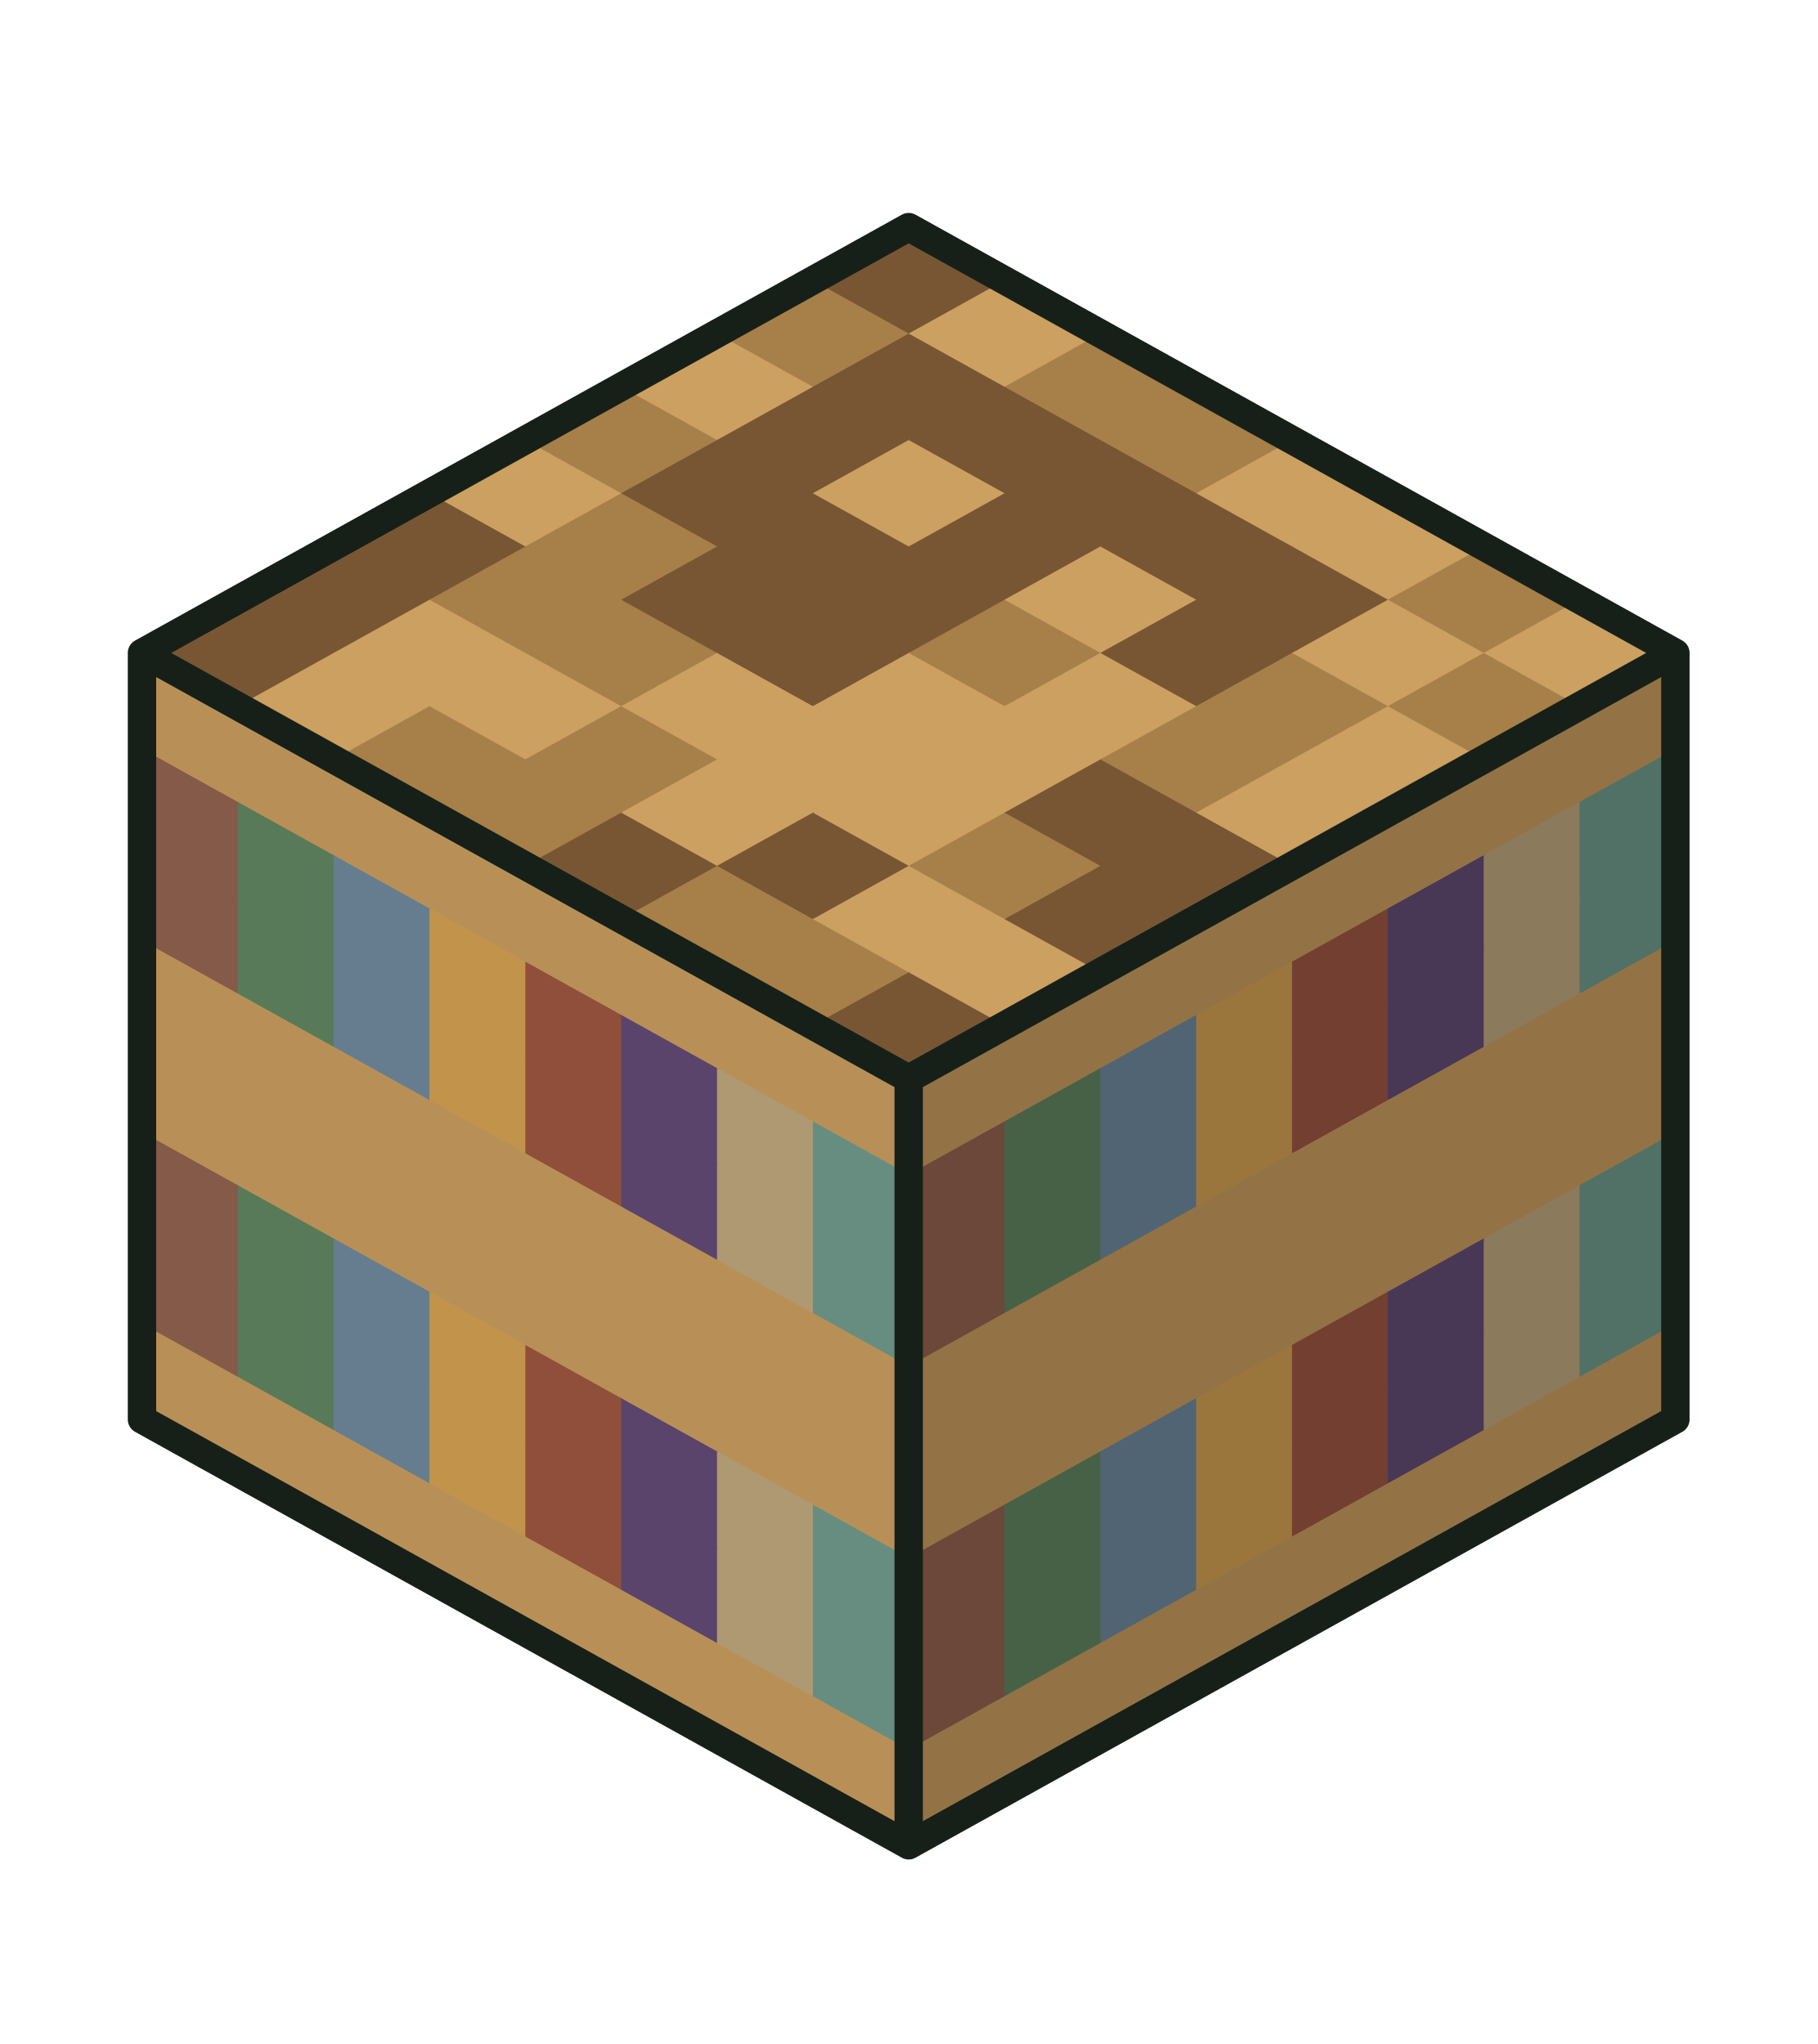
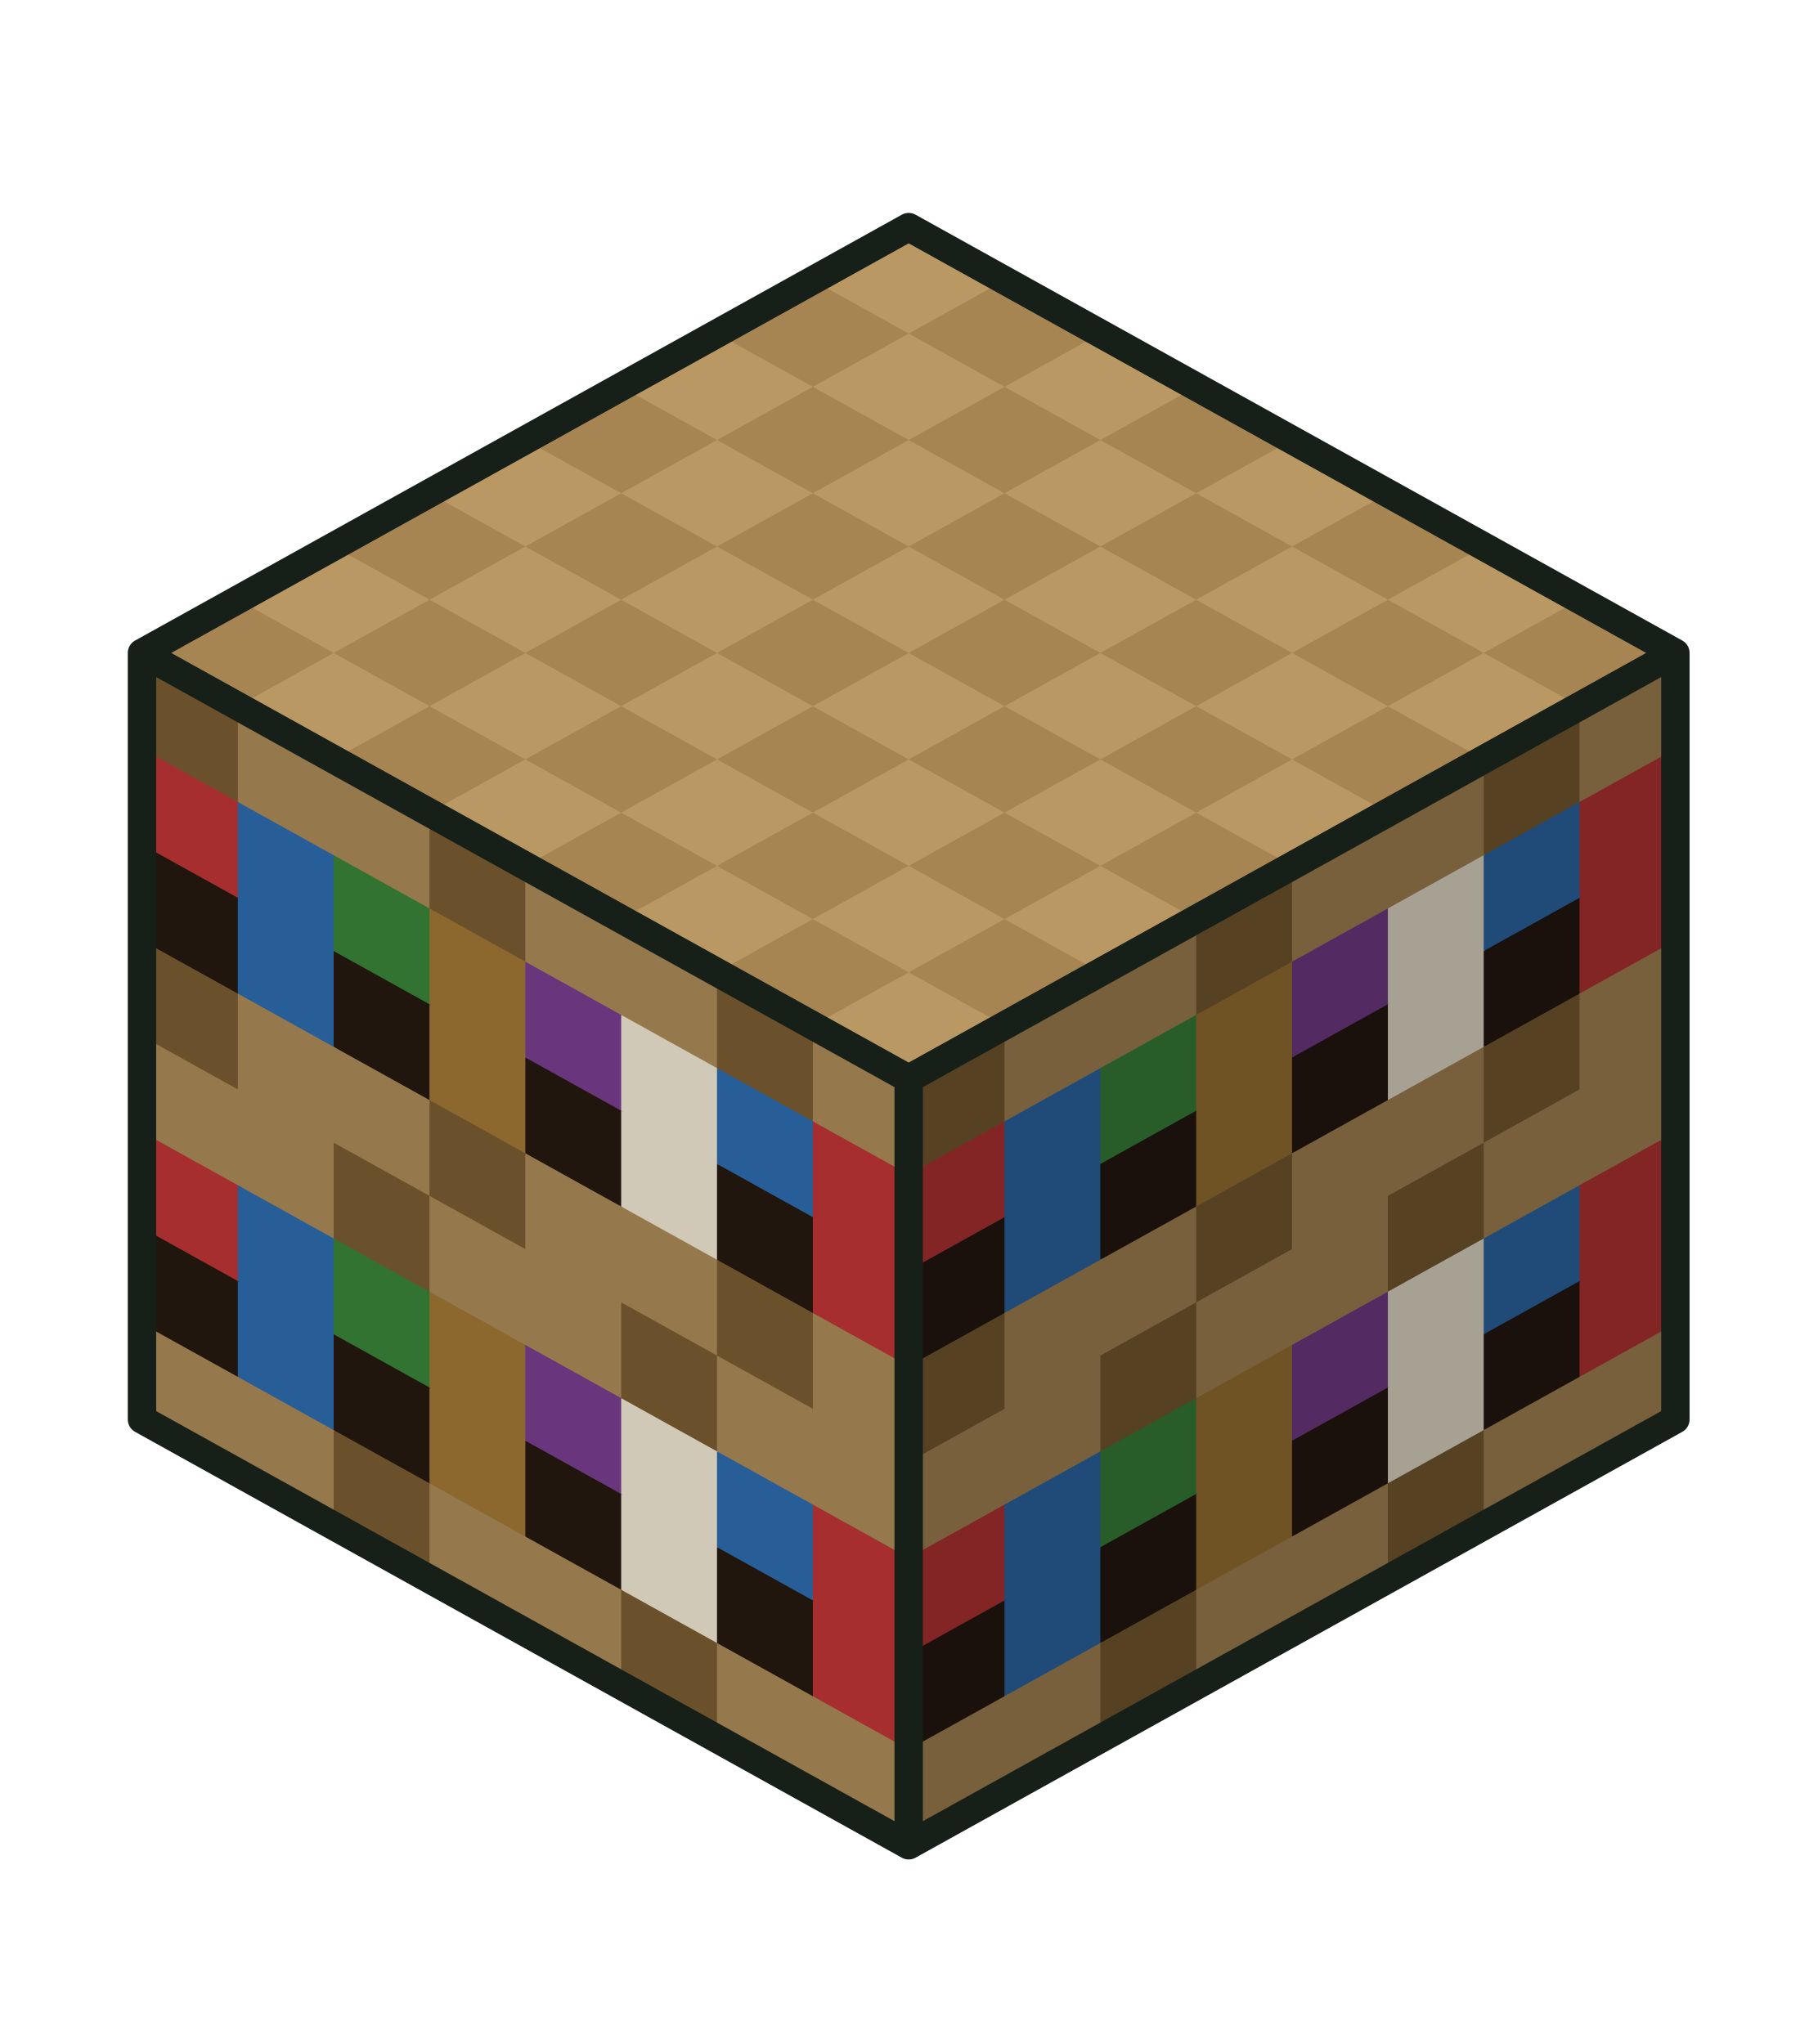
<svg xmlns="http://www.w3.org/2000/svg" viewBox="0 0 128 144" role="img">
  <g transform="matrix(6.75 -3.75 6.75 3.75 10 46)">
-     <rect x="0" y="0" width="1.015" height="1.015" fill="#785634" />
-     <rect x="1" y="0" width="1.015" height="1.015" fill="#785634" />
-     <rect x="2" y="0" width="1.015" height="1.015" fill="#785634" />
-     <rect x="3" y="0" width="1.015" height="1.015" fill="#cca061" />
-     <rect x="4" y="0" width="1.015" height="1.015" fill="#a77f49" />
-     <rect x="5" y="0" width="1.015" height="1.015" fill="#cca061" />
-     <rect x="6" y="0" width="1.015" height="1.015" fill="#a77f49" />
-     <rect x="7" y="0" width="1.015" height="1.015" fill="#785634" />
-     <rect x="0" y="1" width="1.015" height="1.015" fill="#cca061" />
-     <rect x="1" y="1" width="1.015" height="1.015" fill="#cca061" />
-     <rect x="2" y="1" width="1.015" height="1.015" fill="#a77f49" />
-     <rect x="3" y="1" width="1.015" height="1.015" fill="#a77f49" />
-     <rect x="4" y="1" width="1.015" height="1.015" fill="#785634" />
-     <rect x="5" y="1" width="1.015" height="1.015" fill="#785634" />
-     <rect x="6" y="1" width="1.015" height="1.015" fill="#785634" />
-     <rect x="7" y="1" width="1.015" height="1.015" fill="#cca061" />
-     <rect x="0" y="2" width="1.015" height="1.015" fill="#a77f49" />
-     <rect x="1" y="2" width="1.015" height="1.015" fill="#cca061" />
-     <rect x="2" y="2" width="1.015" height="1.015" fill="#a77f49" />
-     <rect x="3" y="2" width="1.015" height="1.015" fill="#785634" />
-     <rect x="4" y="2" width="1.015" height="1.015" fill="#785634" />
-     <rect x="5" y="2" width="1.015" height="1.015" fill="#cca061" />
-     <rect x="6" y="2" width="1.015" height="1.015" fill="#785634" />
-     <rect x="7" y="2" width="1.015" height="1.015" fill="#a77f49" />
-     <rect x="0" y="3" width="1.015" height="1.015" fill="#a77f49" />
-     <rect x="1" y="3" width="1.015" height="1.015" fill="#a77f49" />
-     <rect x="2" y="3" width="1.015" height="1.015" fill="#cca061" />
-     <rect x="3" y="3" width="1.015" height="1.015" fill="#785634" />
-     <rect x="4" y="3" width="1.015" height="1.015" fill="#785634" />
-     <rect x="5" y="3" width="1.015" height="1.015" fill="#785634" />
-     <rect x="6" y="3" width="1.015" height="1.015" fill="#785634" />
-     <rect x="7" y="3" width="1.015" height="1.015" fill="#a77f49" />
-     <rect x="0" y="4" width="1.015" height="1.015" fill="#785634" />
-     <rect x="1" y="4" width="1.015" height="1.015" fill="#cca061" />
-     <rect x="2" y="4" width="1.015" height="1.015" fill="#cca061" />
-     <rect x="3" y="4" width="1.015" height="1.015" fill="#cca061" />
-     <rect x="4" y="4" width="1.015" height="1.015" fill="#a77f49" />
-     <rect x="5" y="4" width="1.015" height="1.015" fill="#cca061" />
-     <rect x="6" y="4" width="1.015" height="1.015" fill="#785634" />
-     <rect x="7" y="4" width="1.015" height="1.015" fill="#cca061" />
-     <rect x="0" y="5" width="1.015" height="1.015" fill="#a77f49" />
-     <rect x="1" y="5" width="1.015" height="1.015" fill="#785634" />
-     <rect x="2" y="5" width="1.015" height="1.015" fill="#cca061" />
-     <rect x="3" y="5" width="1.015" height="1.015" fill="#cca061" />
-     <rect x="4" y="5" width="1.015" height="1.015" fill="#cca061" />
-     <rect x="5" y="5" width="1.015" height="1.015" fill="#785634" />
-     <rect x="6" y="5" width="1.015" height="1.015" fill="#785634" />
-     <rect x="7" y="5" width="1.015" height="1.015" fill="#cca061" />
-     <rect x="0" y="6" width="1.015" height="1.015" fill="#a77f49" />
-     <rect x="1" y="6" width="1.015" height="1.015" fill="#cca061" />
-     <rect x="2" y="6" width="1.015" height="1.015" fill="#a77f49" />
-     <rect x="3" y="6" width="1.015" height="1.015" fill="#785634" />
-     <rect x="4" y="6" width="1.015" height="1.015" fill="#a77f49" />
-     <rect x="5" y="6" width="1.015" height="1.015" fill="#a77f49" />
-     <rect x="6" y="6" width="1.015" height="1.015" fill="#cca061" />
-     <rect x="7" y="6" width="1.015" height="1.015" fill="#a77f49" />
-     <rect x="0" y="7" width="1.015" height="1.015" fill="#785634" />
-     <rect x="1" y="7" width="1.015" height="1.015" fill="#cca061" />
-     <rect x="2" y="7" width="1.015" height="1.015" fill="#785634" />
-     <rect x="3" y="7" width="1.015" height="1.015" fill="#785634" />
-     <rect x="4" y="7" width="1.015" height="1.015" fill="#cca061" />
-     <rect x="5" y="7" width="1.015" height="1.015" fill="#cca061" />
-     <rect x="6" y="7" width="1.015" height="1.015" fill="#a77f49" />
-     <rect x="7" y="7" width="1.015" height="1.015" fill="#cca061" />
+     <rect x="0" y="0" width="1.015" height="1.015" fill="#a68553" />
+     <rect x="1" y="0" width="1.015" height="1.015" fill="#ba9863" />
+     <rect x="2" y="0" width="1.015" height="1.015" fill="#a68553" />
+     <rect x="3" y="0" width="1.015" height="1.015" fill="#ba9863" />
+     <rect x="4" y="0" width="1.015" height="1.015" fill="#a68553" />
+     <rect x="5" y="0" width="1.015" height="1.015" fill="#ba9863" />
+     <rect x="6" y="0" width="1.015" height="1.015" fill="#a68553" />
+     <rect x="7" y="0" width="1.015" height="1.015" fill="#ba9863" />
+     <rect x="0" y="1" width="1.015" height="1.015" fill="#ba9863" />
+     <rect x="1" y="1" width="1.015" height="1.015" fill="#a68553" />
+     <rect x="2" y="1" width="1.015" height="1.015" fill="#ba9863" />
+     <rect x="3" y="1" width="1.015" height="1.015" fill="#a68553" />
+     <rect x="4" y="1" width="1.015" height="1.015" fill="#ba9863" />
+     <rect x="5" y="1" width="1.015" height="1.015" fill="#a68553" />
+     <rect x="6" y="1" width="1.015" height="1.015" fill="#ba9863" />
+     <rect x="7" y="1" width="1.015" height="1.015" fill="#a68553" />
+     <rect x="0" y="2" width="1.015" height="1.015" fill="#a68553" />
+     <rect x="1" y="2" width="1.015" height="1.015" fill="#ba9863" />
+     <rect x="2" y="2" width="1.015" height="1.015" fill="#a68553" />
+     <rect x="3" y="2" width="1.015" height="1.015" fill="#ba9863" />
+     <rect x="4" y="2" width="1.015" height="1.015" fill="#a68553" />
+     <rect x="5" y="2" width="1.015" height="1.015" fill="#ba9863" />
+     <rect x="6" y="2" width="1.015" height="1.015" fill="#a68553" />
+     <rect x="7" y="2" width="1.015" height="1.015" fill="#ba9863" />
+     <rect x="0" y="3" width="1.015" height="1.015" fill="#ba9863" />
+     <rect x="1" y="3" width="1.015" height="1.015" fill="#a68553" />
+     <rect x="2" y="3" width="1.015" height="1.015" fill="#ba9863" />
+     <rect x="3" y="3" width="1.015" height="1.015" fill="#a68553" />
+     <rect x="4" y="3" width="1.015" height="1.015" fill="#ba9863" />
+     <rect x="5" y="3" width="1.015" height="1.015" fill="#a68553" />
+     <rect x="6" y="3" width="1.015" height="1.015" fill="#ba9863" />
+     <rect x="7" y="3" width="1.015" height="1.015" fill="#a68553" />
+     <rect x="0" y="4" width="1.015" height="1.015" fill="#a68553" />
+     <rect x="1" y="4" width="1.015" height="1.015" fill="#ba9863" />
+     <rect x="2" y="4" width="1.015" height="1.015" fill="#a68553" />
+     <rect x="3" y="4" width="1.015" height="1.015" fill="#ba9863" />
+     <rect x="4" y="4" width="1.015" height="1.015" fill="#a68553" />
+     <rect x="5" y="4" width="1.015" height="1.015" fill="#ba9863" />
+     <rect x="6" y="4" width="1.015" height="1.015" fill="#a68553" />
+     <rect x="7" y="4" width="1.015" height="1.015" fill="#ba9863" />
+     <rect x="0" y="5" width="1.015" height="1.015" fill="#ba9863" />
+     <rect x="1" y="5" width="1.015" height="1.015" fill="#a68553" />
+     <rect x="2" y="5" width="1.015" height="1.015" fill="#ba9863" />
+     <rect x="3" y="5" width="1.015" height="1.015" fill="#a68553" />
+     <rect x="4" y="5" width="1.015" height="1.015" fill="#ba9863" />
+     <rect x="5" y="5" width="1.015" height="1.015" fill="#a68553" />
+     <rect x="6" y="5" width="1.015" height="1.015" fill="#ba9863" />
+     <rect x="7" y="5" width="1.015" height="1.015" fill="#a68553" />
+     <rect x="0" y="6" width="1.015" height="1.015" fill="#a68553" />
+     <rect x="1" y="6" width="1.015" height="1.015" fill="#ba9863" />
+     <rect x="2" y="6" width="1.015" height="1.015" fill="#a68553" />
+     <rect x="3" y="6" width="1.015" height="1.015" fill="#ba9863" />
+     <rect x="4" y="6" width="1.015" height="1.015" fill="#a68553" />
+     <rect x="5" y="6" width="1.015" height="1.015" fill="#ba9863" />
+     <rect x="6" y="6" width="1.015" height="1.015" fill="#a68553" />
+     <rect x="7" y="6" width="1.015" height="1.015" fill="#ba9863" />
+     <rect x="0" y="7" width="1.015" height="1.015" fill="#ba9863" />
+     <rect x="1" y="7" width="1.015" height="1.015" fill="#a68553" />
+     <rect x="2" y="7" width="1.015" height="1.015" fill="#ba9863" />
+     <rect x="3" y="7" width="1.015" height="1.015" fill="#a68553" />
+     <rect x="4" y="7" width="1.015" height="1.015" fill="#ba9863" />
+     <rect x="5" y="7" width="1.015" height="1.015" fill="#a68553" />
+     <rect x="6" y="7" width="1.015" height="1.015" fill="#ba9863" />
+     <rect x="7" y="7" width="1.015" height="1.015" fill="#a68553" />
  </g>
  <g transform="matrix(6.75 3.75 0 6.75 10 46)">
-     <rect x="0" y="0" width="1.015" height="1.015" fill="#b89057" />
-     <rect x="1" y="0" width="1.015" height="1.015" fill="#b89057" />
-     <rect x="2" y="0" width="1.015" height="1.015" fill="#b89057" />
-     <rect x="3" y="0" width="1.015" height="1.015" fill="#b89057" />
-     <rect x="4" y="0" width="1.015" height="1.015" fill="#b89057" />
-     <rect x="5" y="0" width="1.015" height="1.015" fill="#b89057" />
-     <rect x="6" y="0" width="1.015" height="1.015" fill="#b89057" />
-     <rect x="7" y="0" width="1.015" height="1.015" fill="#b89057" />
-     <rect x="0" y="1" width="1.015" height="1.015" fill="#865a48" />
-     <rect x="1" y="1" width="1.015" height="1.015" fill="#597a59" />
-     <rect x="2" y="1" width="1.015" height="1.015" fill="#667d90" />
-     <rect x="3" y="1" width="1.015" height="1.015" fill="#c2944b" />
-     <rect x="4" y="1" width="1.015" height="1.015" fill="#904f3b" />
-     <rect x="5" y="1" width="1.015" height="1.015" fill="#5b446b" />
-     <rect x="6" y="1" width="1.015" height="1.015" fill="#af9973" />
-     <rect x="7" y="1" width="1.015" height="1.015" fill="#678d80" />
-     <rect x="0" y="2" width="1.015" height="1.015" fill="#865a48" />
-     <rect x="1" y="2" width="1.015" height="1.015" fill="#597a59" />
-     <rect x="2" y="2" width="1.015" height="1.015" fill="#667d90" />
-     <rect x="3" y="2" width="1.015" height="1.015" fill="#c2944b" />
-     <rect x="4" y="2" width="1.015" height="1.015" fill="#904f3b" />
-     <rect x="5" y="2" width="1.015" height="1.015" fill="#5b446b" />
-     <rect x="6" y="2" width="1.015" height="1.015" fill="#af9973" />
-     <rect x="7" y="2" width="1.015" height="1.015" fill="#678d80" />
-     <rect x="0" y="3" width="1.015" height="1.015" fill="#b89057" />
-     <rect x="1" y="3" width="1.015" height="1.015" fill="#b89057" />
-     <rect x="2" y="3" width="1.015" height="1.015" fill="#b89057" />
-     <rect x="3" y="3" width="1.015" height="1.015" fill="#b89057" />
-     <rect x="4" y="3" width="1.015" height="1.015" fill="#b89057" />
-     <rect x="5" y="3" width="1.015" height="1.015" fill="#b89057" />
-     <rect x="6" y="3" width="1.015" height="1.015" fill="#b89057" />
-     <rect x="7" y="3" width="1.015" height="1.015" fill="#b89057" />
-     <rect x="0" y="4" width="1.015" height="1.015" fill="#b89057" />
-     <rect x="1" y="4" width="1.015" height="1.015" fill="#b89057" />
-     <rect x="2" y="4" width="1.015" height="1.015" fill="#b89057" />
-     <rect x="3" y="4" width="1.015" height="1.015" fill="#b89057" />
-     <rect x="4" y="4" width="1.015" height="1.015" fill="#b89057" />
-     <rect x="5" y="4" width="1.015" height="1.015" fill="#b89057" />
-     <rect x="6" y="4" width="1.015" height="1.015" fill="#b89057" />
-     <rect x="7" y="4" width="1.015" height="1.015" fill="#b89057" />
-     <rect x="0" y="5" width="1.015" height="1.015" fill="#865a48" />
-     <rect x="1" y="5" width="1.015" height="1.015" fill="#597a59" />
-     <rect x="2" y="5" width="1.015" height="1.015" fill="#667d90" />
-     <rect x="3" y="5" width="1.015" height="1.015" fill="#c2944b" />
-     <rect x="4" y="5" width="1.015" height="1.015" fill="#904f3b" />
-     <rect x="5" y="5" width="1.015" height="1.015" fill="#5b446b" />
-     <rect x="6" y="5" width="1.015" height="1.015" fill="#af9973" />
-     <rect x="7" y="5" width="1.015" height="1.015" fill="#678d80" />
-     <rect x="0" y="6" width="1.015" height="1.015" fill="#865a48" />
-     <rect x="1" y="6" width="1.015" height="1.015" fill="#597a59" />
-     <rect x="2" y="6" width="1.015" height="1.015" fill="#667d90" />
-     <rect x="3" y="6" width="1.015" height="1.015" fill="#c2944b" />
-     <rect x="4" y="6" width="1.015" height="1.015" fill="#904f3b" />
-     <rect x="5" y="6" width="1.015" height="1.015" fill="#5b446b" />
-     <rect x="6" y="6" width="1.015" height="1.015" fill="#af9973" />
-     <rect x="7" y="6" width="1.015" height="1.015" fill="#678d80" />
-     <rect x="0" y="7" width="1.015" height="1.015" fill="#b89057" />
-     <rect x="1" y="7" width="1.015" height="1.015" fill="#b89057" />
-     <rect x="2" y="7" width="1.015" height="1.015" fill="#b89057" />
-     <rect x="3" y="7" width="1.015" height="1.015" fill="#b89057" />
-     <rect x="4" y="7" width="1.015" height="1.015" fill="#b89057" />
-     <rect x="5" y="7" width="1.015" height="1.015" fill="#b89057" />
-     <rect x="6" y="7" width="1.015" height="1.015" fill="#b89057" />
-     <rect x="7" y="7" width="1.015" height="1.015" fill="#b89057" />
+     <rect x="0" y="0" width="1.015" height="1.015" fill="#6b512b" />
+     <rect x="1" y="0" width="1.015" height="1.015" fill="#95784b" />
+     <rect x="2" y="0" width="1.015" height="1.015" fill="#95784b" />
+     <rect x="3" y="0" width="1.015" height="1.015" fill="#6b512b" />
+     <rect x="4" y="0" width="1.015" height="1.015" fill="#95784b" />
+     <rect x="5" y="0" width="1.015" height="1.015" fill="#95784b" />
+     <rect x="6" y="0" width="1.015" height="1.015" fill="#6b512b" />
+     <rect x="7" y="0" width="1.015" height="1.015" fill="#95784b" />
+     <rect x="0" y="1" width="1.015" height="1.015" fill="#a62e2e" />
+     <rect x="1" y="1" width="1.015" height="1.015" fill="#285e97" />
+     <rect x="2" y="1" width="1.015" height="1.015" fill="#327332" />
+     <rect x="3" y="1" width="1.015" height="1.015" fill="#8c682e" />
+     <rect x="4" y="1" width="1.015" height="1.015" fill="#69357c" />
+     <rect x="5" y="1" width="1.015" height="1.015" fill="#d1c9b8" />
+     <rect x="6" y="1" width="1.015" height="1.015" fill="#285e97" />
+     <rect x="7" y="1" width="1.015" height="1.015" fill="#a62e2e" />
+     <rect x="0" y="2" width="1.015" height="1.015" fill="#20160e" />
+     <rect x="1" y="2" width="1.015" height="1.015" fill="#285e97" />
+     <rect x="2" y="2" width="1.015" height="1.015" fill="#20160e" />
+     <rect x="3" y="2" width="1.015" height="1.015" fill="#8c682e" />
+     <rect x="4" y="2" width="1.015" height="1.015" fill="#20160e" />
+     <rect x="5" y="2" width="1.015" height="1.015" fill="#d1c9b8" />
+     <rect x="6" y="2" width="1.015" height="1.015" fill="#20160e" />
+     <rect x="7" y="2" width="1.015" height="1.015" fill="#a62e2e" />
+     <rect x="0" y="3" width="1.015" height="1.015" fill="#6b512b" />
+     <rect x="1" y="3" width="1.015" height="1.015" fill="#95784b" />
+     <rect x="2" y="3" width="1.015" height="1.015" fill="#95784b" />
+     <rect x="3" y="3" width="1.015" height="1.015" fill="#6b512b" />
+     <rect x="4" y="3" width="1.015" height="1.015" fill="#95784b" />
+     <rect x="5" y="3" width="1.015" height="1.015" fill="#95784b" />
+     <rect x="6" y="3" width="1.015" height="1.015" fill="#6b512b" />
+     <rect x="7" y="3" width="1.015" height="1.015" fill="#95784b" />
+     <rect x="0" y="4" width="1.015" height="1.015" fill="#95784b" />
+     <rect x="1" y="4" width="1.015" height="1.015" fill="#95784b" />
+     <rect x="2" y="4" width="1.015" height="1.015" fill="#6b512b" />
+     <rect x="3" y="4" width="1.015" height="1.015" fill="#95784b" />
+     <rect x="4" y="4" width="1.015" height="1.015" fill="#95784b" />
+     <rect x="5" y="4" width="1.015" height="1.015" fill="#6b512b" />
+     <rect x="6" y="4" width="1.015" height="1.015" fill="#95784b" />
+     <rect x="7" y="4" width="1.015" height="1.015" fill="#95784b" />
+     <rect x="0" y="5" width="1.015" height="1.015" fill="#a62e2e" />
+     <rect x="1" y="5" width="1.015" height="1.015" fill="#285e97" />
+     <rect x="2" y="5" width="1.015" height="1.015" fill="#327332" />
+     <rect x="3" y="5" width="1.015" height="1.015" fill="#8c682e" />
+     <rect x="4" y="5" width="1.015" height="1.015" fill="#69357c" />
+     <rect x="5" y="5" width="1.015" height="1.015" fill="#d1c9b8" />
+     <rect x="6" y="5" width="1.015" height="1.015" fill="#285e97" />
+     <rect x="7" y="5" width="1.015" height="1.015" fill="#a62e2e" />
+     <rect x="0" y="6" width="1.015" height="1.015" fill="#20160e" />
+     <rect x="1" y="6" width="1.015" height="1.015" fill="#285e97" />
+     <rect x="2" y="6" width="1.015" height="1.015" fill="#20160e" />
+     <rect x="3" y="6" width="1.015" height="1.015" fill="#8c682e" />
+     <rect x="4" y="6" width="1.015" height="1.015" fill="#20160e" />
+     <rect x="5" y="6" width="1.015" height="1.015" fill="#d1c9b8" />
+     <rect x="6" y="6" width="1.015" height="1.015" fill="#20160e" />
+     <rect x="7" y="6" width="1.015" height="1.015" fill="#a62e2e" />
+     <rect x="0" y="7" width="1.015" height="1.015" fill="#95784b" />
+     <rect x="1" y="7" width="1.015" height="1.015" fill="#95784b" />
+     <rect x="2" y="7" width="1.015" height="1.015" fill="#6b512b" />
+     <rect x="3" y="7" width="1.015" height="1.015" fill="#95784b" />
+     <rect x="4" y="7" width="1.015" height="1.015" fill="#95784b" />
+     <rect x="5" y="7" width="1.015" height="1.015" fill="#6b512b" />
+     <rect x="6" y="7" width="1.015" height="1.015" fill="#95784b" />
+     <rect x="7" y="7" width="1.015" height="1.015" fill="#95784b" />
  </g>
  <g transform="matrix(6.75 -3.75 0 6.75 64 76)">
-     <rect x="0" y="0" width="1.015" height="1.015" fill="#937346" />
-     <rect x="1" y="0" width="1.015" height="1.015" fill="#937346" />
-     <rect x="2" y="0" width="1.015" height="1.015" fill="#937346" />
-     <rect x="3" y="0" width="1.015" height="1.015" fill="#937346" />
-     <rect x="4" y="0" width="1.015" height="1.015" fill="#937346" />
-     <rect x="5" y="0" width="1.015" height="1.015" fill="#937346" />
-     <rect x="6" y="0" width="1.015" height="1.015" fill="#937346" />
-     <rect x="7" y="0" width="1.015" height="1.015" fill="#937346" />
-     <rect x="0" y="1" width="1.015" height="1.015" fill="#6b483a" />
-     <rect x="1" y="1" width="1.015" height="1.015" fill="#476147" />
-     <rect x="2" y="1" width="1.015" height="1.015" fill="#516473" />
-     <rect x="3" y="1" width="1.015" height="1.015" fill="#9b763c" />
-     <rect x="4" y="1" width="1.015" height="1.015" fill="#733f30" />
-     <rect x="5" y="1" width="1.015" height="1.015" fill="#493756" />
-     <rect x="6" y="1" width="1.015" height="1.015" fill="#8c7a5c" />
-     <rect x="7" y="1" width="1.015" height="1.015" fill="#527166" />
-     <rect x="0" y="2" width="1.015" height="1.015" fill="#6b483a" />
-     <rect x="1" y="2" width="1.015" height="1.015" fill="#476147" />
-     <rect x="2" y="2" width="1.015" height="1.015" fill="#516473" />
-     <rect x="3" y="2" width="1.015" height="1.015" fill="#9b763c" />
-     <rect x="4" y="2" width="1.015" height="1.015" fill="#733f30" />
-     <rect x="5" y="2" width="1.015" height="1.015" fill="#493756" />
-     <rect x="6" y="2" width="1.015" height="1.015" fill="#8c7a5c" />
-     <rect x="7" y="2" width="1.015" height="1.015" fill="#527166" />
-     <rect x="0" y="3" width="1.015" height="1.015" fill="#937346" />
-     <rect x="1" y="3" width="1.015" height="1.015" fill="#937346" />
-     <rect x="2" y="3" width="1.015" height="1.015" fill="#937346" />
-     <rect x="3" y="3" width="1.015" height="1.015" fill="#937346" />
-     <rect x="4" y="3" width="1.015" height="1.015" fill="#937346" />
-     <rect x="5" y="3" width="1.015" height="1.015" fill="#937346" />
-     <rect x="6" y="3" width="1.015" height="1.015" fill="#937346" />
-     <rect x="7" y="3" width="1.015" height="1.015" fill="#937346" />
-     <rect x="0" y="4" width="1.015" height="1.015" fill="#937346" />
-     <rect x="1" y="4" width="1.015" height="1.015" fill="#937346" />
-     <rect x="2" y="4" width="1.015" height="1.015" fill="#937346" />
-     <rect x="3" y="4" width="1.015" height="1.015" fill="#937346" />
-     <rect x="4" y="4" width="1.015" height="1.015" fill="#937346" />
-     <rect x="5" y="4" width="1.015" height="1.015" fill="#937346" />
-     <rect x="6" y="4" width="1.015" height="1.015" fill="#937346" />
-     <rect x="7" y="4" width="1.015" height="1.015" fill="#937346" />
-     <rect x="0" y="5" width="1.015" height="1.015" fill="#6b483a" />
-     <rect x="1" y="5" width="1.015" height="1.015" fill="#476147" />
-     <rect x="2" y="5" width="1.015" height="1.015" fill="#516473" />
-     <rect x="3" y="5" width="1.015" height="1.015" fill="#9b763c" />
-     <rect x="4" y="5" width="1.015" height="1.015" fill="#733f30" />
-     <rect x="5" y="5" width="1.015" height="1.015" fill="#493756" />
-     <rect x="6" y="5" width="1.015" height="1.015" fill="#8c7a5c" />
-     <rect x="7" y="5" width="1.015" height="1.015" fill="#527166" />
-     <rect x="0" y="6" width="1.015" height="1.015" fill="#6b483a" />
-     <rect x="1" y="6" width="1.015" height="1.015" fill="#476147" />
-     <rect x="2" y="6" width="1.015" height="1.015" fill="#516473" />
-     <rect x="3" y="6" width="1.015" height="1.015" fill="#9b763c" />
-     <rect x="4" y="6" width="1.015" height="1.015" fill="#733f30" />
-     <rect x="5" y="6" width="1.015" height="1.015" fill="#493756" />
-     <rect x="6" y="6" width="1.015" height="1.015" fill="#8c7a5c" />
-     <rect x="7" y="6" width="1.015" height="1.015" fill="#527166" />
-     <rect x="0" y="7" width="1.015" height="1.015" fill="#937346" />
-     <rect x="1" y="7" width="1.015" height="1.015" fill="#937346" />
-     <rect x="2" y="7" width="1.015" height="1.015" fill="#937346" />
-     <rect x="3" y="7" width="1.015" height="1.015" fill="#937346" />
-     <rect x="4" y="7" width="1.015" height="1.015" fill="#937346" />
-     <rect x="5" y="7" width="1.015" height="1.015" fill="#937346" />
-     <rect x="6" y="7" width="1.015" height="1.015" fill="#937346" />
-     <rect x="7" y="7" width="1.015" height="1.015" fill="#937346" />
+     <rect x="0" y="0" width="1.015" height="1.015" fill="#564123" />
+     <rect x="1" y="0" width="1.015" height="1.015" fill="#78603c" />
+     <rect x="2" y="0" width="1.015" height="1.015" fill="#78603c" />
+     <rect x="3" y="0" width="1.015" height="1.015" fill="#564123" />
+     <rect x="4" y="0" width="1.015" height="1.015" fill="#78603c" />
+     <rect x="5" y="0" width="1.015" height="1.015" fill="#78603c" />
+     <rect x="6" y="0" width="1.015" height="1.015" fill="#564123" />
+     <rect x="7" y="0" width="1.015" height="1.015" fill="#78603c" />
+     <rect x="0" y="1" width="1.015" height="1.015" fill="#842525" />
+     <rect x="1" y="1" width="1.015" height="1.015" fill="#204b79" />
+     <rect x="2" y="1" width="1.015" height="1.015" fill="#285c28" />
+     <rect x="3" y="1" width="1.015" height="1.015" fill="#705325" />
+     <rect x="4" y="1" width="1.015" height="1.015" fill="#542a63" />
+     <rect x="5" y="1" width="1.015" height="1.015" fill="#a7a193" />
+     <rect x="6" y="1" width="1.015" height="1.015" fill="#204b79" />
+     <rect x="7" y="1" width="1.015" height="1.015" fill="#842525" />
+     <rect x="0" y="2" width="1.015" height="1.015" fill="#1a110c" />
+     <rect x="1" y="2" width="1.015" height="1.015" fill="#204b79" />
+     <rect x="2" y="2" width="1.015" height="1.015" fill="#1a110c" />
+     <rect x="3" y="2" width="1.015" height="1.015" fill="#705325" />
+     <rect x="4" y="2" width="1.015" height="1.015" fill="#1a110c" />
+     <rect x="5" y="2" width="1.015" height="1.015" fill="#a7a193" />
+     <rect x="6" y="2" width="1.015" height="1.015" fill="#1a110c" />
+     <rect x="7" y="2" width="1.015" height="1.015" fill="#842525" />
+     <rect x="0" y="3" width="1.015" height="1.015" fill="#564123" />
+     <rect x="1" y="3" width="1.015" height="1.015" fill="#78603c" />
+     <rect x="2" y="3" width="1.015" height="1.015" fill="#78603c" />
+     <rect x="3" y="3" width="1.015" height="1.015" fill="#564123" />
+     <rect x="4" y="3" width="1.015" height="1.015" fill="#78603c" />
+     <rect x="5" y="3" width="1.015" height="1.015" fill="#78603c" />
+     <rect x="6" y="3" width="1.015" height="1.015" fill="#564123" />
+     <rect x="7" y="3" width="1.015" height="1.015" fill="#78603c" />
+     <rect x="0" y="4" width="1.015" height="1.015" fill="#78603c" />
+     <rect x="1" y="4" width="1.015" height="1.015" fill="#78603c" />
+     <rect x="2" y="4" width="1.015" height="1.015" fill="#564123" />
+     <rect x="3" y="4" width="1.015" height="1.015" fill="#78603c" />
+     <rect x="4" y="4" width="1.015" height="1.015" fill="#78603c" />
+     <rect x="5" y="4" width="1.015" height="1.015" fill="#564123" />
+     <rect x="6" y="4" width="1.015" height="1.015" fill="#78603c" />
+     <rect x="7" y="4" width="1.015" height="1.015" fill="#78603c" />
+     <rect x="0" y="5" width="1.015" height="1.015" fill="#842525" />
+     <rect x="1" y="5" width="1.015" height="1.015" fill="#204b79" />
+     <rect x="2" y="5" width="1.015" height="1.015" fill="#285c28" />
+     <rect x="3" y="5" width="1.015" height="1.015" fill="#705325" />
+     <rect x="4" y="5" width="1.015" height="1.015" fill="#542a63" />
+     <rect x="5" y="5" width="1.015" height="1.015" fill="#a7a193" />
+     <rect x="6" y="5" width="1.015" height="1.015" fill="#204b79" />
+     <rect x="7" y="5" width="1.015" height="1.015" fill="#842525" />
+     <rect x="0" y="6" width="1.015" height="1.015" fill="#1a110c" />
+     <rect x="1" y="6" width="1.015" height="1.015" fill="#204b79" />
+     <rect x="2" y="6" width="1.015" height="1.015" fill="#1a110c" />
+     <rect x="3" y="6" width="1.015" height="1.015" fill="#705325" />
+     <rect x="4" y="6" width="1.015" height="1.015" fill="#1a110c" />
+     <rect x="5" y="6" width="1.015" height="1.015" fill="#a7a193" />
+     <rect x="6" y="6" width="1.015" height="1.015" fill="#1a110c" />
+     <rect x="7" y="6" width="1.015" height="1.015" fill="#842525" />
+     <rect x="0" y="7" width="1.015" height="1.015" fill="#78603c" />
+     <rect x="1" y="7" width="1.015" height="1.015" fill="#78603c" />
+     <rect x="2" y="7" width="1.015" height="1.015" fill="#564123" />
+     <rect x="3" y="7" width="1.015" height="1.015" fill="#78603c" />
+     <rect x="4" y="7" width="1.015" height="1.015" fill="#78603c" />
+     <rect x="5" y="7" width="1.015" height="1.015" fill="#564123" />
+     <rect x="6" y="7" width="1.015" height="1.015" fill="#78603c" />
+     <rect x="7" y="7" width="1.015" height="1.015" fill="#78603c" />
  </g>
  <path d="M64 16 118 46V100L64 130 10 100V46Z M10 46 64 76 118 46 M64 76V130" fill="none" stroke="#162019" stroke-width="2" stroke-linejoin="round" />
</svg>
